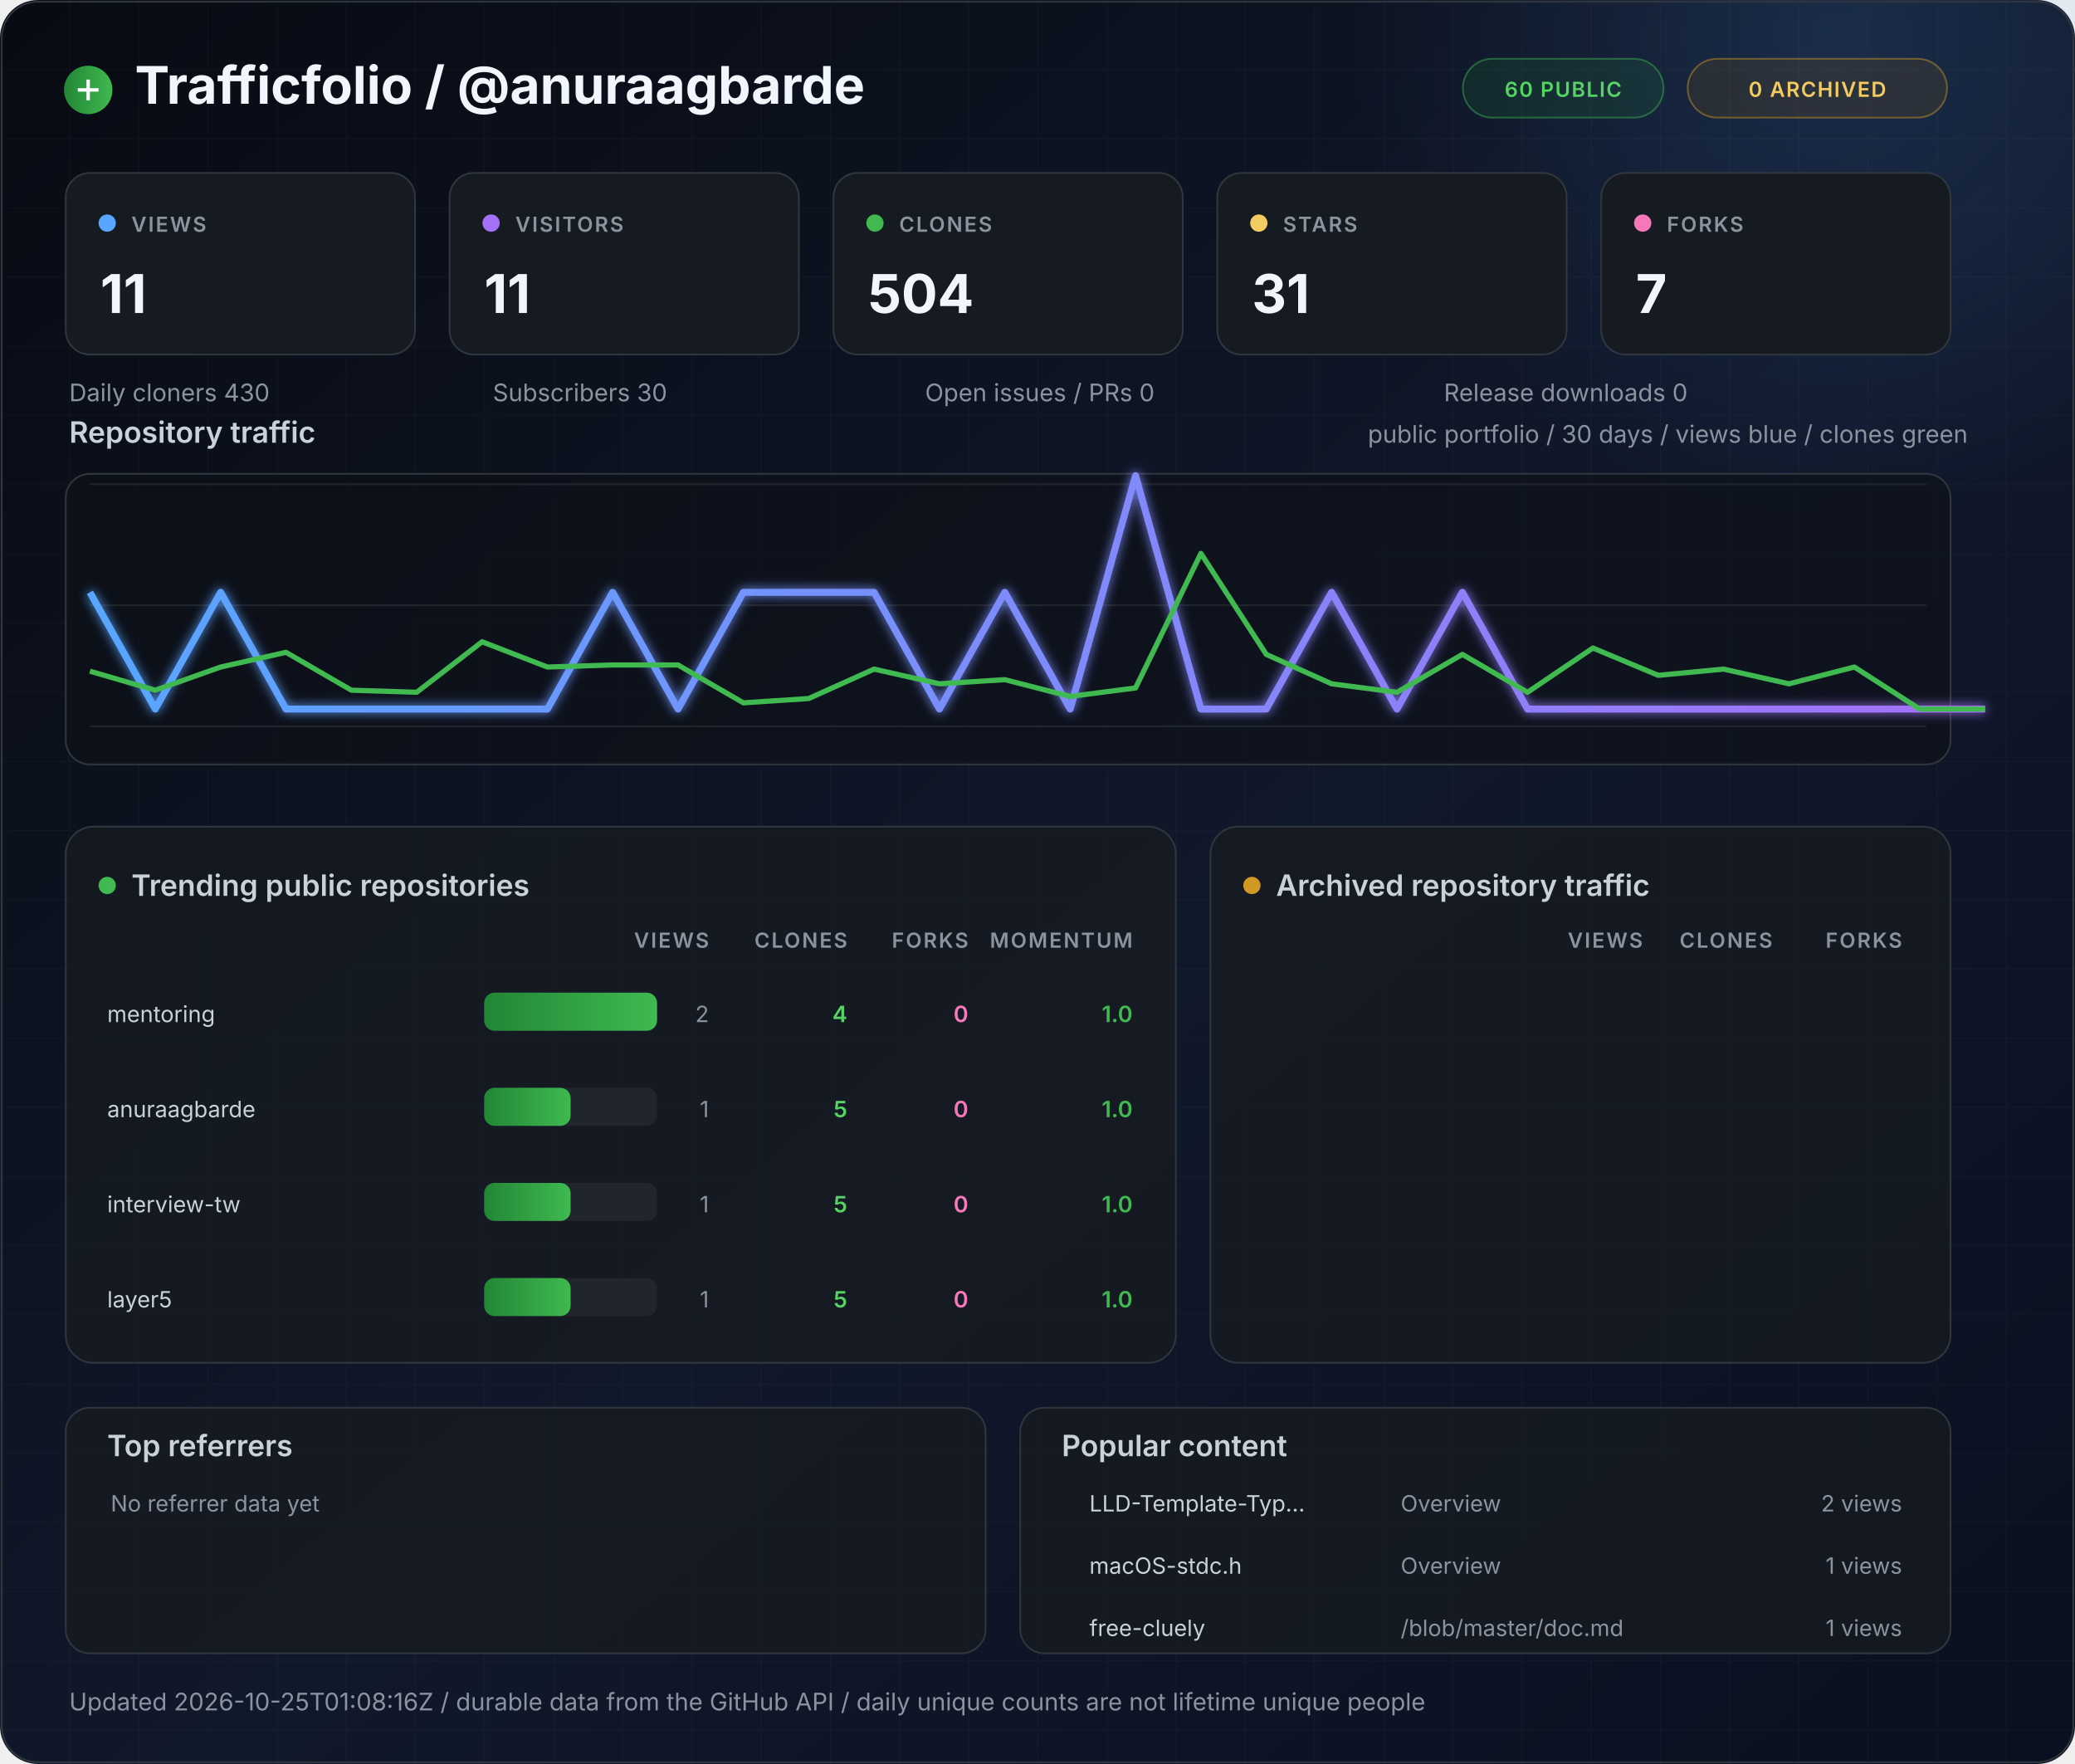
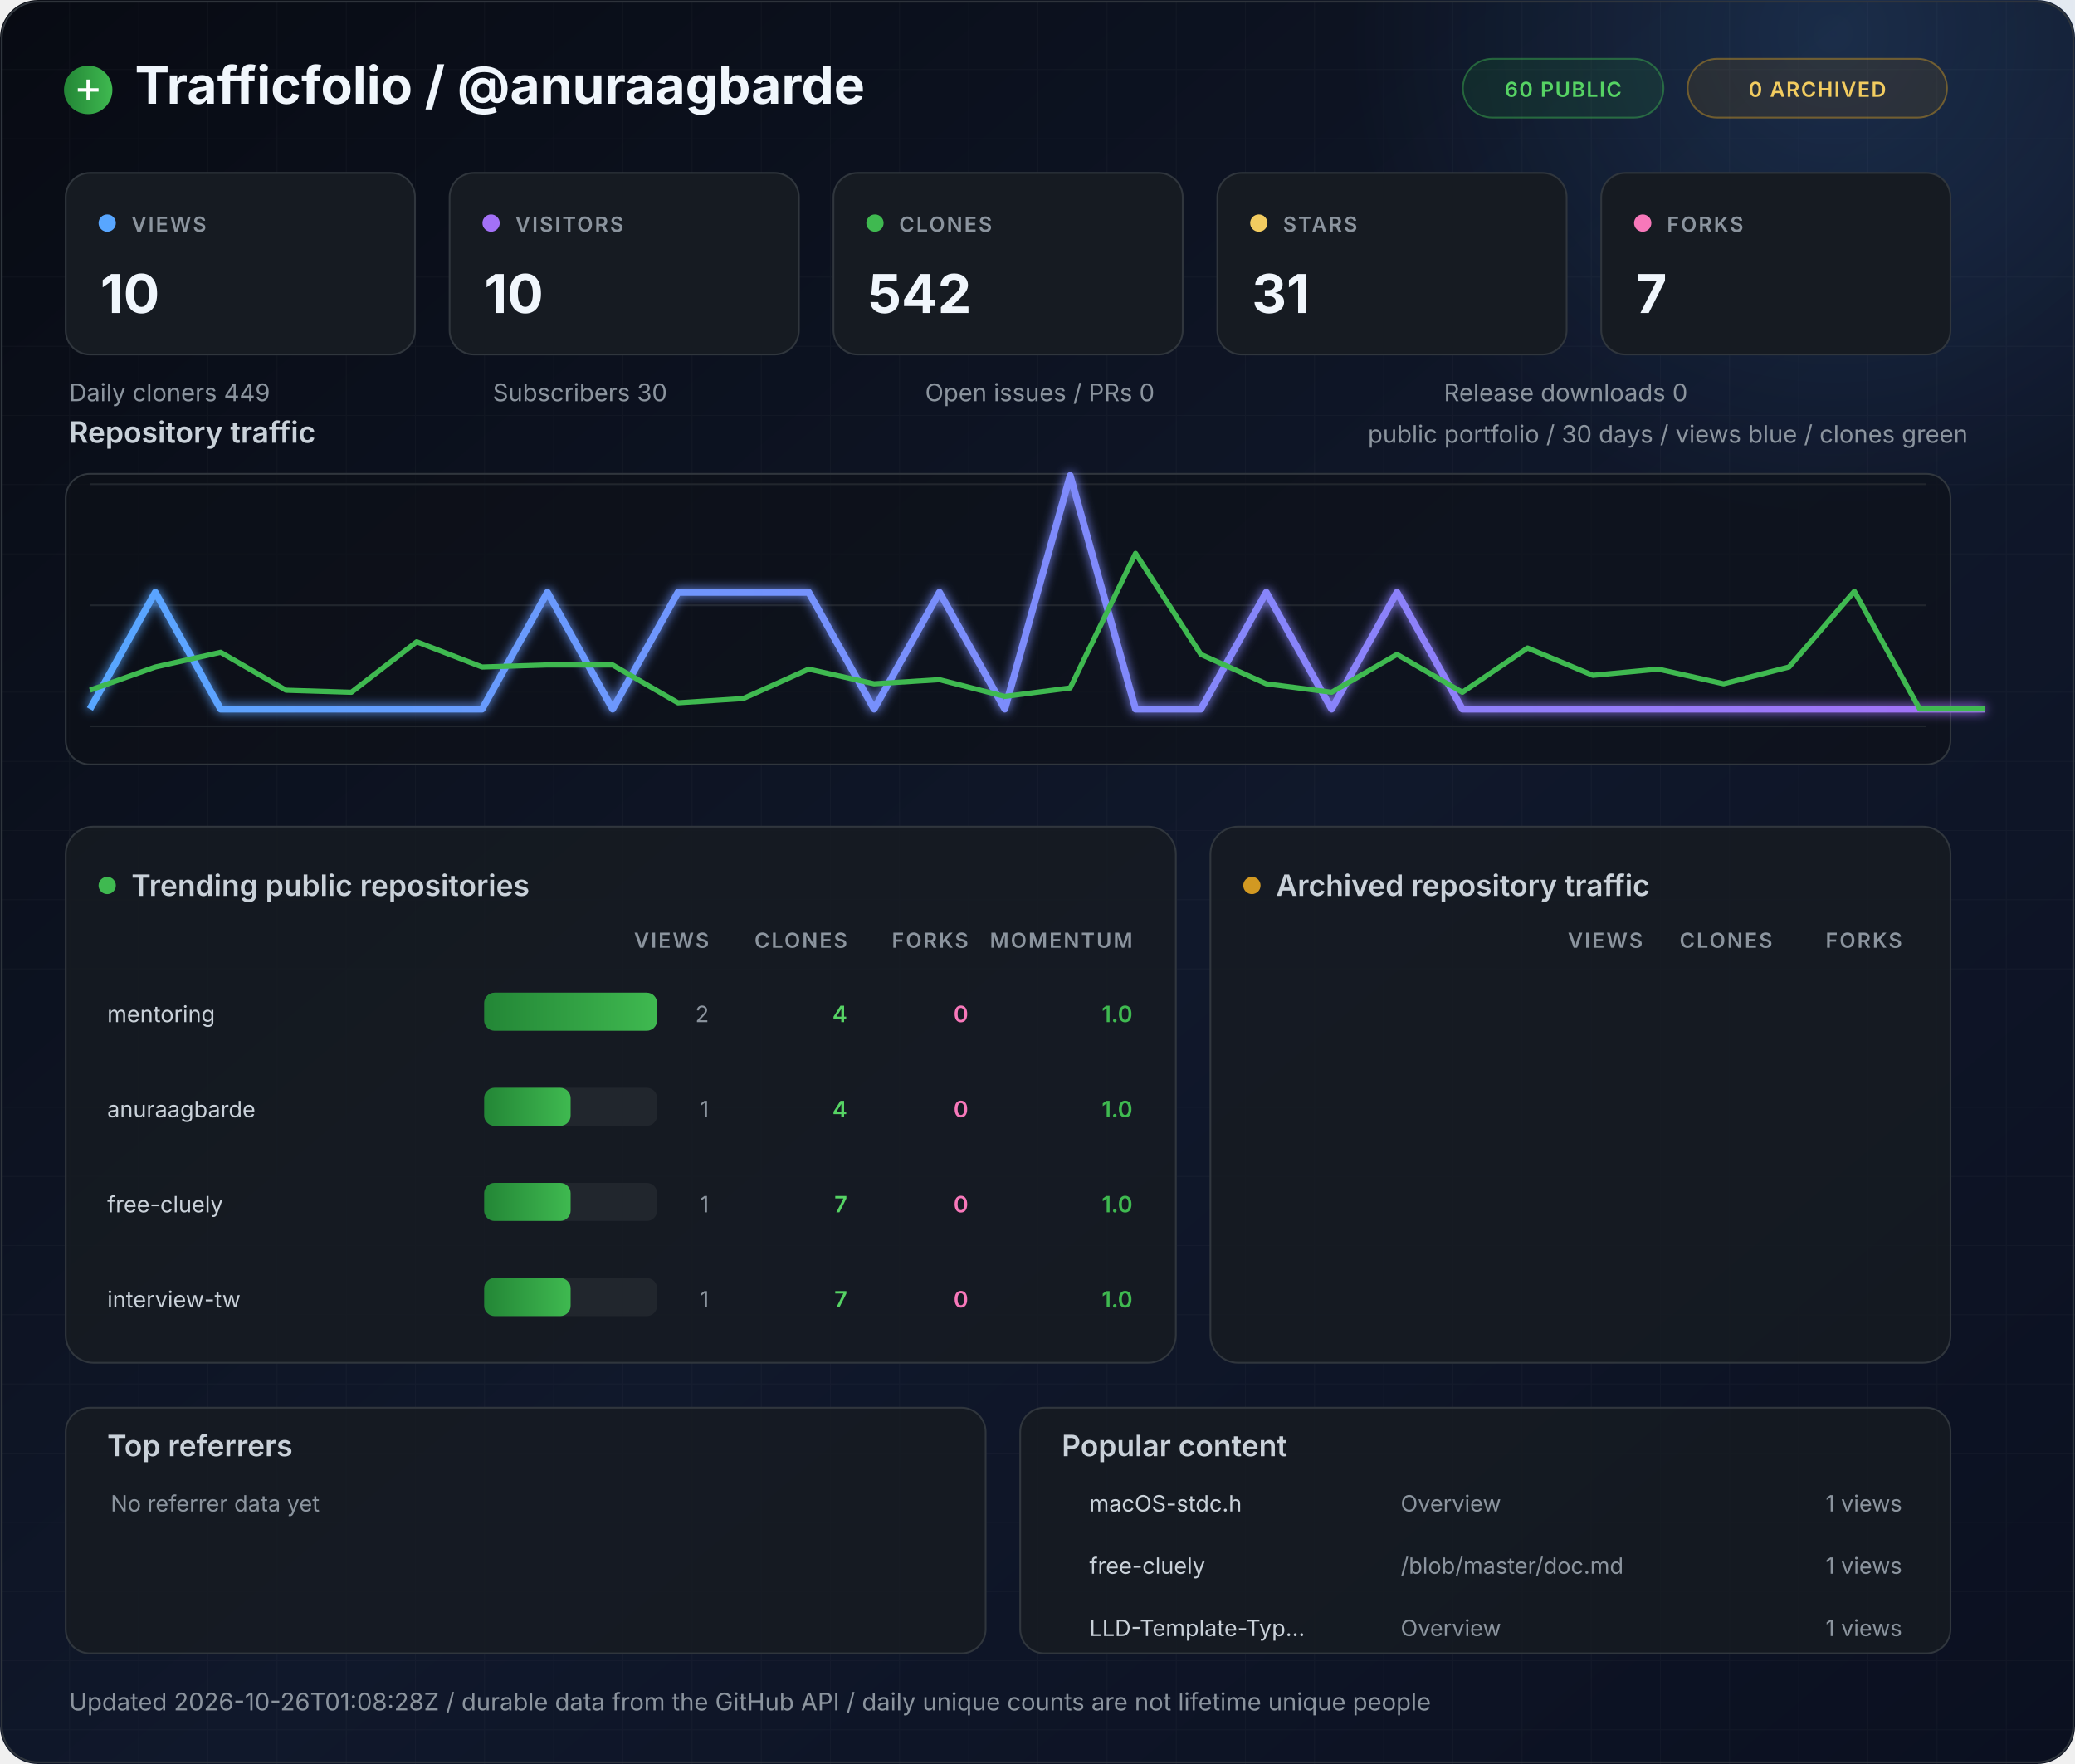
<svg xmlns="http://www.w3.org/2000/svg" width="1200" height="1020" viewBox="0 0 1200 1020" role="img" aria-label="Trafficfolio GitHub analytics dashboard for anuraagbarde">
  <defs>
    <linearGradient id="bg" x1="0" y1="0" x2="1" y2="1">
      <stop stop-color="#080b13" />
      <stop offset=".55" stop-color="#10182b" />
      <stop offset="1" stop-color="#0b1020" />
    </linearGradient>
    <linearGradient id="line" x1="0" y1="0" x2="1" y2="0">
      <stop stop-color="#58a6ff" />
      <stop offset="1" stop-color="#a371f7" />
    </linearGradient>
    <linearGradient id="bar" x1="0" y1="0" x2="1" y2="0">
      <stop stop-color="#238636" />
      <stop offset="1" stop-color="#3fb950" />
    </linearGradient>
    <linearGradient id="archiveBar" x1="0" y1="0" x2="1" y2="0">
      <stop stop-color="#9e6a03" />
      <stop offset="1" stop-color="#f2cc60" />
    </linearGradient>
    <radialGradient id="ambient">
      <stop stop-color="#58a6ff" stop-opacity=".16" />
      <stop offset="1" stop-color="#58a6ff" stop-opacity="0" />
    </radialGradient>
    <pattern id="grid" width="40" height="40" patternUnits="userSpaceOnUse">
      <path d="M40 0H0V40" fill="none" stroke="#ffffff" stroke-opacity=".025" />
    </pattern>
    <filter id="glow">
      <feGaussianBlur stdDeviation="3" result="b" />
      <feMerge>
        <feMergeNode in="b" />
        <feMergeNode in="SourceGraphic" />
      </feMerge>
    </filter>
    <style>
    .title{font:750 30px -apple-system,BlinkMacSystemFont,"Segoe UI",sans-serif;fill:#f0f6fc}
    .subtitle{font:14px -apple-system,BlinkMacSystemFont,"Segoe UI",sans-serif;fill:#8b949e}
    .label{font:600 12px -apple-system,BlinkMacSystemFont,"Segoe UI",sans-serif;fill:#8b949e;letter-spacing:1px}
    .metric{font:700 31px -apple-system,BlinkMacSystemFont,"Segoe UI",sans-serif;fill:#f0f6fc}
    .section{font:600 17px -apple-system,BlinkMacSystemFont,"Segoe UI",sans-serif;fill:#c9d1d9}
    .repo,.value,.trend,.archive,.clone,.fork{font:13px -apple-system,BlinkMacSystemFont,"Segoe UI",sans-serif;fill:#c9d1d9}
    .value{fill:#8b949e} .trend{fill:#3fb950;font-weight:600} .archive{fill:#d29922}
    .clone{fill:#56d364;font-weight:600} .fork{fill:#f778ba;font-weight:600}
    .pill{font:600 12px -apple-system,BlinkMacSystemFont,"Segoe UI",sans-serif;letter-spacing:.7px}
  </style>
  </defs>
  <rect width="1200" height="1020" rx="22" fill="url(#bg)" />
  <rect width="1200" height="1020" rx="22" fill="url(#grid)" />
  <circle cx="1060" cy="20" r="280" fill="url(#ambient)" />
  <rect x="1" y="1" width="1198" height="1018" rx="21" fill="none" stroke="#30363d" />
  <circle cx="51" cy="52" r="14" fill="url(#bar)" />
  <path d="M45 52h12M51 46v12" stroke="#fff" stroke-width="2" />
  <text x="78" y="60" class="title">Trafficfolio / @anuraagbarde</text>
  <rect x="846" y="34" width="116" height="34" rx="17" fill="#238636" fill-opacity=".16" stroke="#3fb950" stroke-opacity=".45" />
  <text x="904" y="56" text-anchor="middle" class="pill" fill="#56d364">60 PUBLIC</text>
  <rect x="976" y="34" width="150" height="34" rx="17" fill="#9e6a03" fill-opacity=".14" stroke="#d29922" stroke-opacity=".45" />
  <text x="1051" y="56" text-anchor="middle" class="pill" fill="#f2cc60">0 ARCHIVED</text>
  <rect x="38" y="100" width="202" height="105" rx="14" fill="#161b22" stroke="#30363d" />
  <circle cx="62" cy="129" r="5" fill="#58a6ff" />
  <text x="76" y="134" class="label">VIEWS</text>
-   <text x="58" y="181" class="metric">11</text>
+   <text x="58" y="181" class="metric">10</text>
  <rect x="260" y="100" width="202" height="105" rx="14" fill="#161b22" stroke="#30363d" />
  <circle cx="284" cy="129" r="5" fill="#a371f7" />
  <text x="298" y="134" class="label">VISITORS</text>
-   <text x="280" y="181" class="metric">11</text>
+   <text x="280" y="181" class="metric">10</text>
  <rect x="482" y="100" width="202" height="105" rx="14" fill="#161b22" stroke="#30363d" />
  <circle cx="506" cy="129" r="5" fill="#3fb950" />
  <text x="520" y="134" class="label">CLONES</text>
-   <text x="502" y="181" class="metric">504</text>
+   <text x="502" y="181" class="metric">542</text>
  <rect x="704" y="100" width="202" height="105" rx="14" fill="#161b22" stroke="#30363d" />
  <circle cx="728" cy="129" r="5" fill="#f2cc60" />
  <text x="742" y="134" class="label">STARS</text>
  <text x="724" y="181" class="metric">31</text>
  <rect x="926" y="100" width="202" height="105" rx="14" fill="#161b22" stroke="#30363d" />
  <circle cx="950" cy="129" r="5" fill="#f778ba" />
  <text x="964" y="134" class="label">FORKS</text>
  <text x="946" y="181" class="metric">7</text>
-   <text x="40" y="232" class="subtitle">Daily cloners 430</text>
+   <text x="40" y="232" class="subtitle">Daily cloners 449</text>
  <text x="285" y="232" class="subtitle">Subscribers 30</text>
  <text x="535" y="232" class="subtitle">Open issues / PRs 0</text>
  <text x="835" y="232" class="subtitle">Release downloads 0</text>
  <text x="40" y="256" class="section">Repository traffic</text>
  <text x="1138" y="256" text-anchor="end" class="subtitle">public portfolio / 30 days / views blue / clones green</text>
  <rect x="38" y="274" width="1090" height="168" rx="14" fill="#0d1117" fill-opacity=".62" stroke="#30363d" />
  <line x1="52" y1="420" x2="1114" y2="420" stroke="#21262d" />
  <line x1="52" y1="350" x2="1114" y2="350" stroke="#21262d" />
  <line x1="52" y1="280" x2="1114" y2="280" stroke="#21262d" />
-   <polyline points="52.0,342.5 89.8,410.0 127.6,342.5 165.4,410.0 203.2,410.0 241.0,410.0 278.8,410.0 316.6,410.0 354.3,342.5 392.1,410.0 429.9,342.5 467.7,342.5 505.5,342.5 543.3,410.0 581.1,342.5 618.9,410.0 656.7,275.0 694.5,410.0 732.3,410.0 770.1,342.5 807.9,410.0 845.7,342.5 883.4,410.0 921.2,410.0 959.0,410.0 996.8,410.0 1034.6,410.0 1072.4,410.0 1110.2,410.0 1148.0,410.0" fill="none" stroke="url(#line)" stroke-width="4" stroke-linejoin="round" filter="url(#glow)" />
-   <polyline points="52.0,388.1 89.8,399.1 127.6,385.7 165.4,377.2 203.2,399.1 241.0,400.3 278.8,371.1 316.6,385.7 354.3,384.5 392.1,384.5 429.9,406.4 467.7,403.9 505.5,386.9 543.3,395.4 581.1,393.0 618.9,402.7 656.7,397.8 694.5,320.0 732.3,378.4 770.1,395.4 807.9,400.3 845.7,378.4 883.4,400.3 921.2,374.7 959.0,390.5 996.8,386.9 1034.6,395.4 1072.4,385.7 1110.2,410.0 1148.0,410.0" fill="none" stroke="#3fb950" stroke-width="3" stroke-linejoin="round" />
+   <polyline points="52.0,410.0 89.8,342.5 127.6,410.0 165.4,410.0 203.2,410.0 241.0,410.0 278.8,410.0 316.6,342.5 354.3,410.0 392.1,342.5 429.9,342.5 467.7,342.5 505.5,410.0 543.3,342.5 581.1,410.0 618.9,275.0 656.7,410.0 694.5,410.0 732.3,342.5 770.1,410.0 807.9,342.5 845.7,410.0 883.4,410.0 921.2,410.0 959.0,410.0 996.8,410.0 1034.6,410.0 1072.4,410.0 1110.2,410.0 1148.0,410.0" fill="none" stroke="url(#line)" stroke-width="4" stroke-linejoin="round" filter="url(#glow)" />
+   <polyline points="52.0,399.1 89.8,385.7 127.6,377.2 165.4,399.1 203.2,400.3 241.0,371.1 278.8,385.7 316.6,384.5 354.3,384.5 392.1,406.4 429.9,403.9 467.7,386.9 505.5,395.4 543.3,393.0 581.1,402.7 618.9,397.8 656.7,320.0 694.5,378.4 732.3,395.4 770.1,400.3 807.9,378.4 845.7,400.3 883.4,374.7 921.2,390.5 959.0,386.9 996.8,395.4 1034.6,385.7 1072.4,341.9 1110.2,410.0 1148.0,410.0" fill="none" stroke="#3fb950" stroke-width="3" stroke-linejoin="round" />
  <rect x="38" y="478" width="642" height="310" rx="16" fill="#161b22" fill-opacity=".82" stroke="#30363d" />
  <circle cx="62" cy="512" r="5" fill="#3fb950" />
  <text x="76" y="518" class="section">Trending public repositories</text>
  <text x="410" y="548" text-anchor="end" class="label">VIEWS</text>
  <text x="490" y="548" text-anchor="end" class="label">CLONES</text>
  <text x="560" y="548" text-anchor="end" class="label">FORKS</text>
  <text x="655" y="548" text-anchor="end" class="label">MOMENTUM</text>
  <text x="62" y="591" class="repo">mentoring</text>
  <rect x="280" y="574" width="100" height="22" rx="6" fill="#21262d" />
  <rect x="280" y="574" width="100" height="22" rx="6" fill="url(#bar)" />
  <text x="410" y="591" text-anchor="end" class="value">2</text>
  <text x="490" y="591" text-anchor="end" class="clone">4</text>
  <text x="560" y="591" text-anchor="end" class="fork">0</text>
  <text x="655" y="591" text-anchor="end" class="trend">1.0</text>
  <text x="62" y="646" class="repo">anuraagbarde</text>
  <rect x="280" y="629" width="100" height="22" rx="6" fill="#21262d" />
  <rect x="280" y="629" width="50" height="22" rx="6" fill="url(#bar)" />
  <text x="410" y="646" text-anchor="end" class="value">1</text>
-   <text x="490" y="646" text-anchor="end" class="clone">5</text>
+   <text x="490" y="646" text-anchor="end" class="clone">4</text>
  <text x="560" y="646" text-anchor="end" class="fork">0</text>
  <text x="655" y="646" text-anchor="end" class="trend">1.0</text>
-   <text x="62" y="701" class="repo">interview-tw</text>
+   <text x="62" y="701" class="repo">free-cluely</text>
  <rect x="280" y="684" width="100" height="22" rx="6" fill="#21262d" />
  <rect x="280" y="684" width="50" height="22" rx="6" fill="url(#bar)" />
  <text x="410" y="701" text-anchor="end" class="value">1</text>
-   <text x="490" y="701" text-anchor="end" class="clone">5</text>
+   <text x="490" y="701" text-anchor="end" class="clone">7</text>
  <text x="560" y="701" text-anchor="end" class="fork">0</text>
  <text x="655" y="701" text-anchor="end" class="trend">1.0</text>
-   <text x="62" y="756" class="repo">layer5</text>
+   <text x="62" y="756" class="repo">interview-tw</text>
  <rect x="280" y="739" width="100" height="22" rx="6" fill="#21262d" />
  <rect x="280" y="739" width="50" height="22" rx="6" fill="url(#bar)" />
  <text x="410" y="756" text-anchor="end" class="value">1</text>
-   <text x="490" y="756" text-anchor="end" class="clone">5</text>
+   <text x="490" y="756" text-anchor="end" class="clone">7</text>
  <text x="560" y="756" text-anchor="end" class="fork">0</text>
  <text x="655" y="756" text-anchor="end" class="trend">1.0</text>
  <rect x="700" y="478" width="428" height="310" rx="16" fill="#161b22" fill-opacity=".82" stroke="#30363d" />
  <circle cx="724" cy="512" r="5" fill="#d29922" />
  <text x="738" y="518" class="section">Archived repository traffic</text>
  <text x="950" y="548" text-anchor="end" class="label">VIEWS</text>
  <text x="1025" y="548" text-anchor="end" class="label">CLONES</text>
  <text x="1100" y="548" text-anchor="end" class="label">FORKS</text>
  <rect x="38" y="814" width="532" height="142" rx="14" fill="#161b22" fill-opacity=".82" stroke="#30363d" />
  <text x="62" y="842" class="section">Top referrers</text>
  <text x="64" y="874" class="value">No referrer data yet</text>
  <rect x="590" y="814" width="538" height="142" rx="14" fill="#161b22" fill-opacity=".82" stroke="#30363d" />
  <text x="614" y="842" class="section">Popular content</text>
-   <text x="630" y="874" class="repo">LLD-Template-Typ...</text>
+   <text x="630" y="874" class="repo">macOS-stdc.h</text>
  <text x="810" y="874" class="value">Overview</text>
-   <text x="1100" y="874" text-anchor="end" class="value">2 views</text>
-   <text x="630" y="910" class="repo">macOS-stdc.h</text>
-   <text x="810" y="910" class="value">Overview</text>
+   <text x="1100" y="874" text-anchor="end" class="value">1 views</text>
+   <text x="630" y="910" class="repo">free-cluely</text>
+   <text x="810" y="910" class="value">/blob/master/doc.md</text>
  <text x="1100" y="910" text-anchor="end" class="value">1 views</text>
-   <text x="630" y="946" class="repo">free-cluely</text>
-   <text x="810" y="946" class="value">/blob/master/doc.md</text>
+   <text x="630" y="946" class="repo">LLD-Template-Typ...</text>
+   <text x="810" y="946" class="value">Overview</text>
  <text x="1100" y="946" text-anchor="end" class="value">1 views</text>
-   <text x="40" y="989" class="subtitle">Updated 2026-10-25T01:08:16Z / durable data from the GitHub API / daily unique counts are not lifetime unique people</text>
+   <text x="40" y="989" class="subtitle">Updated 2026-10-26T01:08:28Z / durable data from the GitHub API / daily unique counts are not lifetime unique people</text>
</svg>
